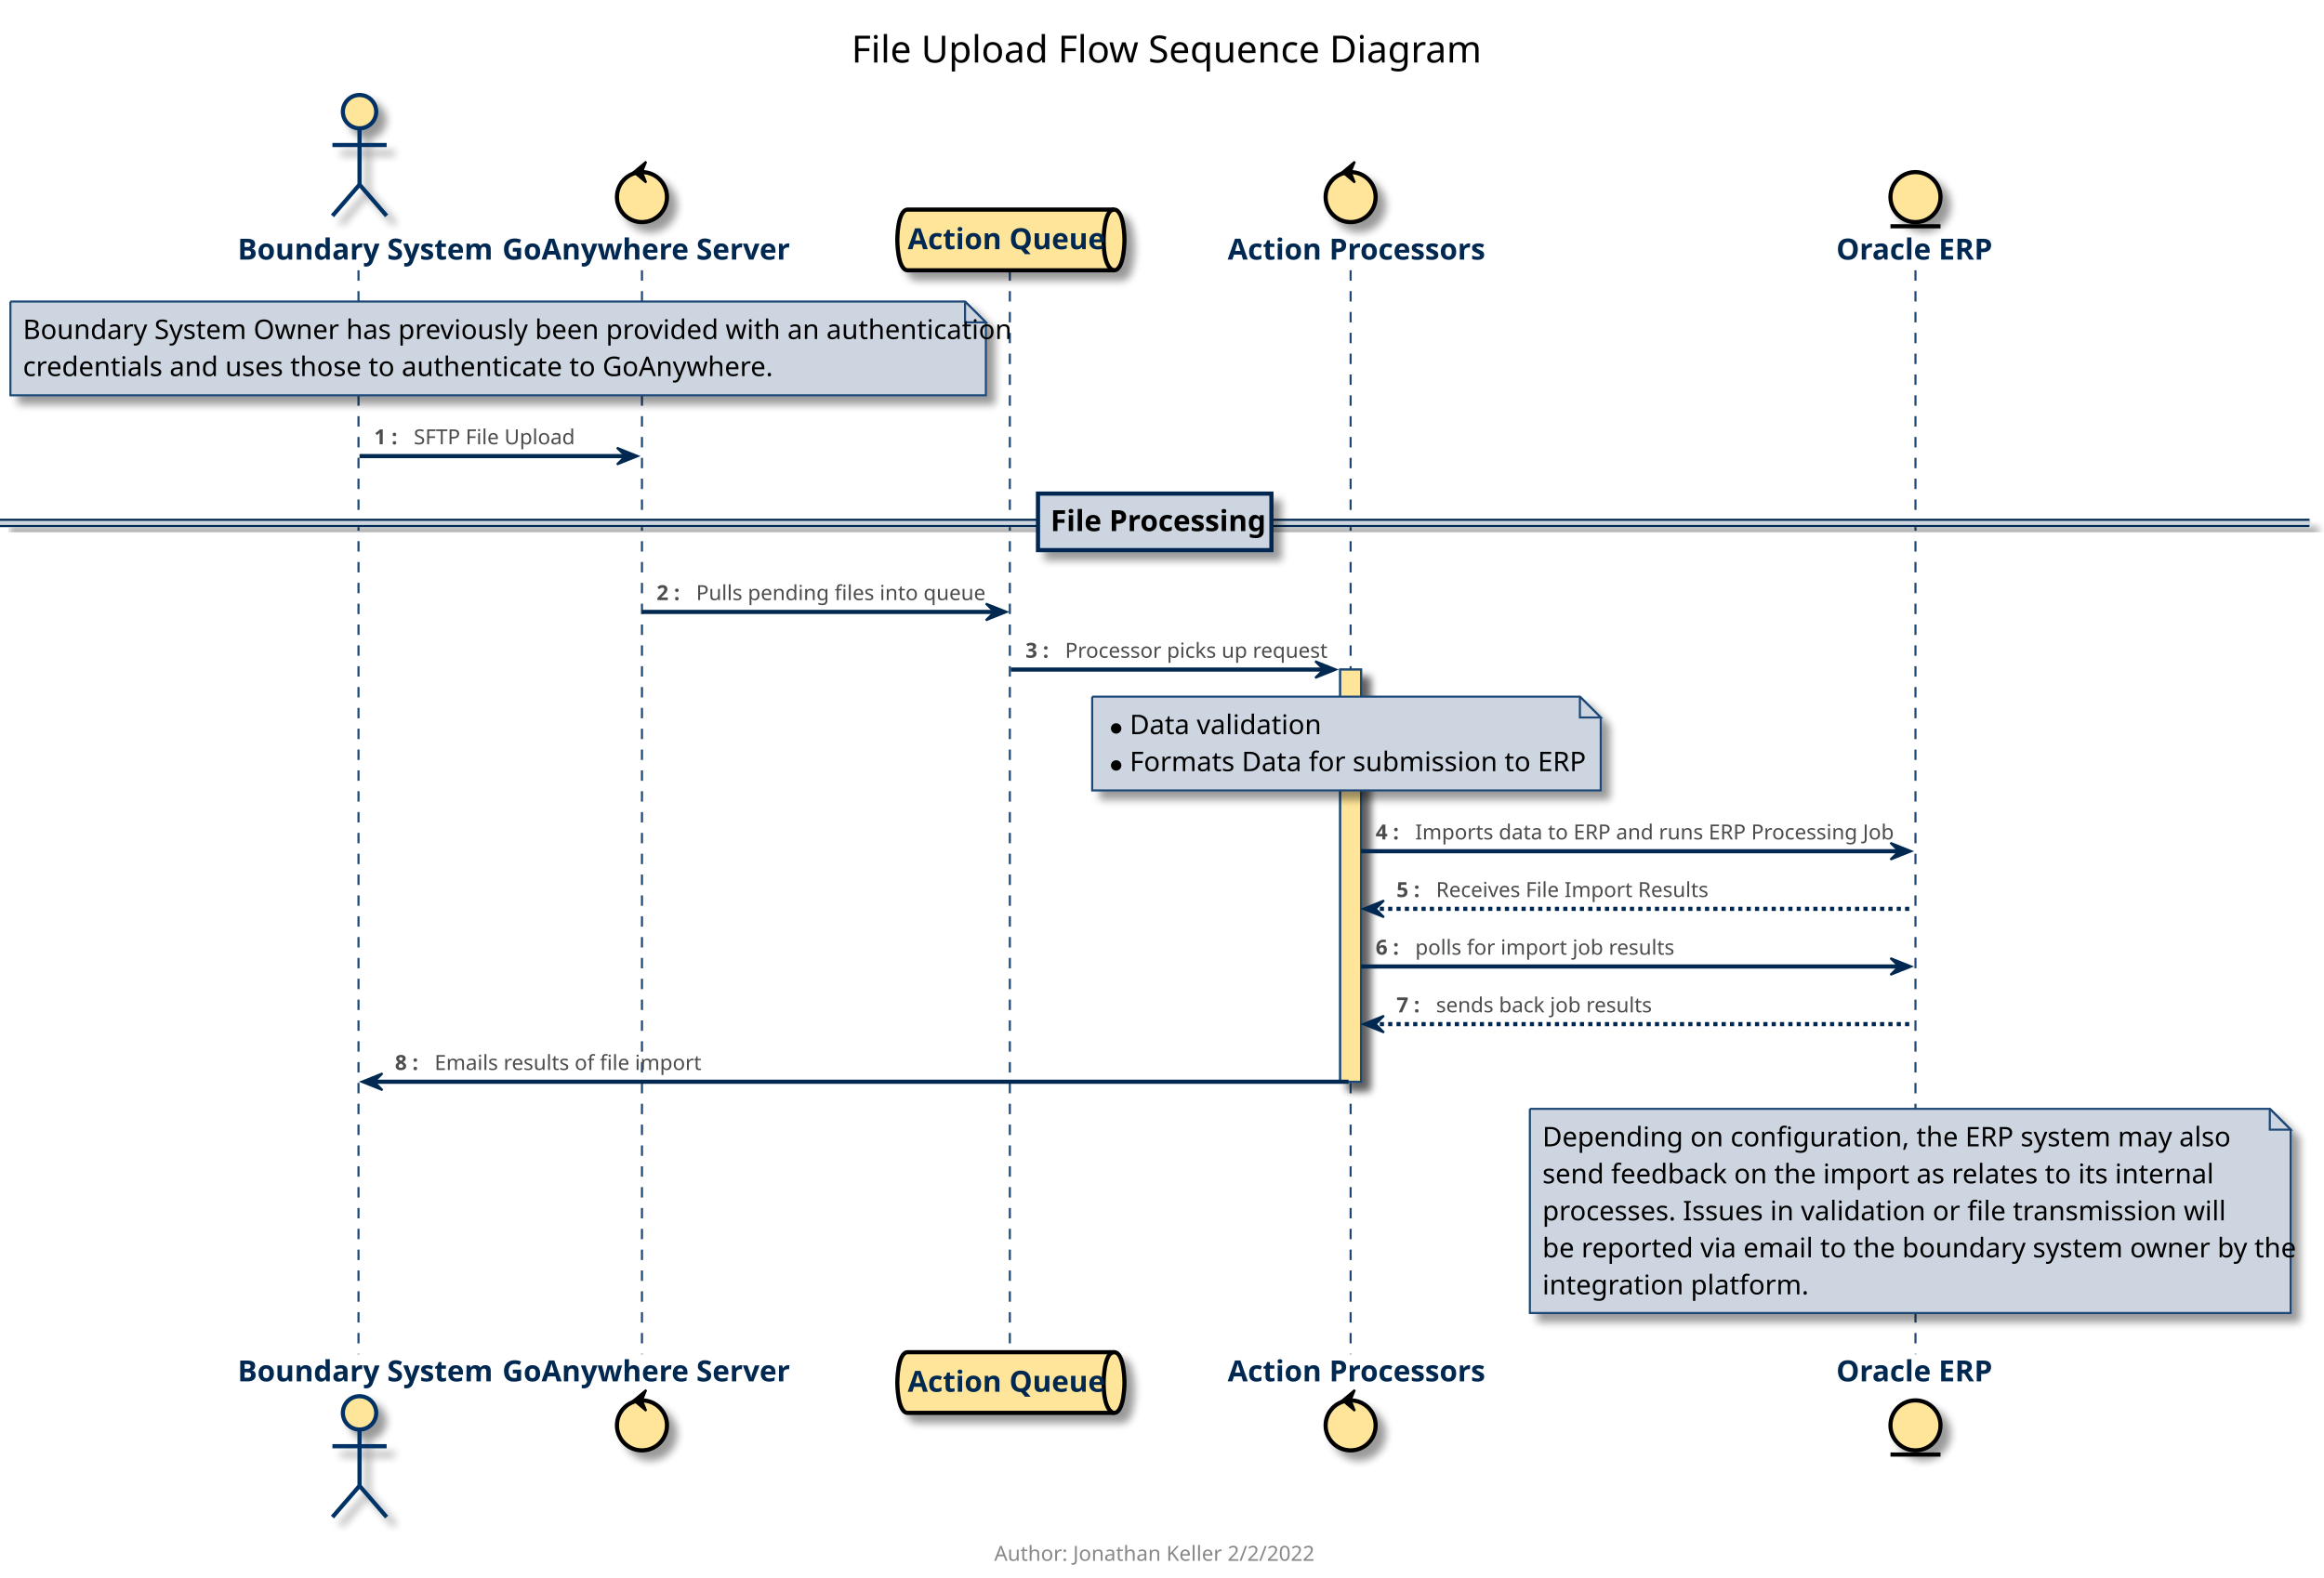
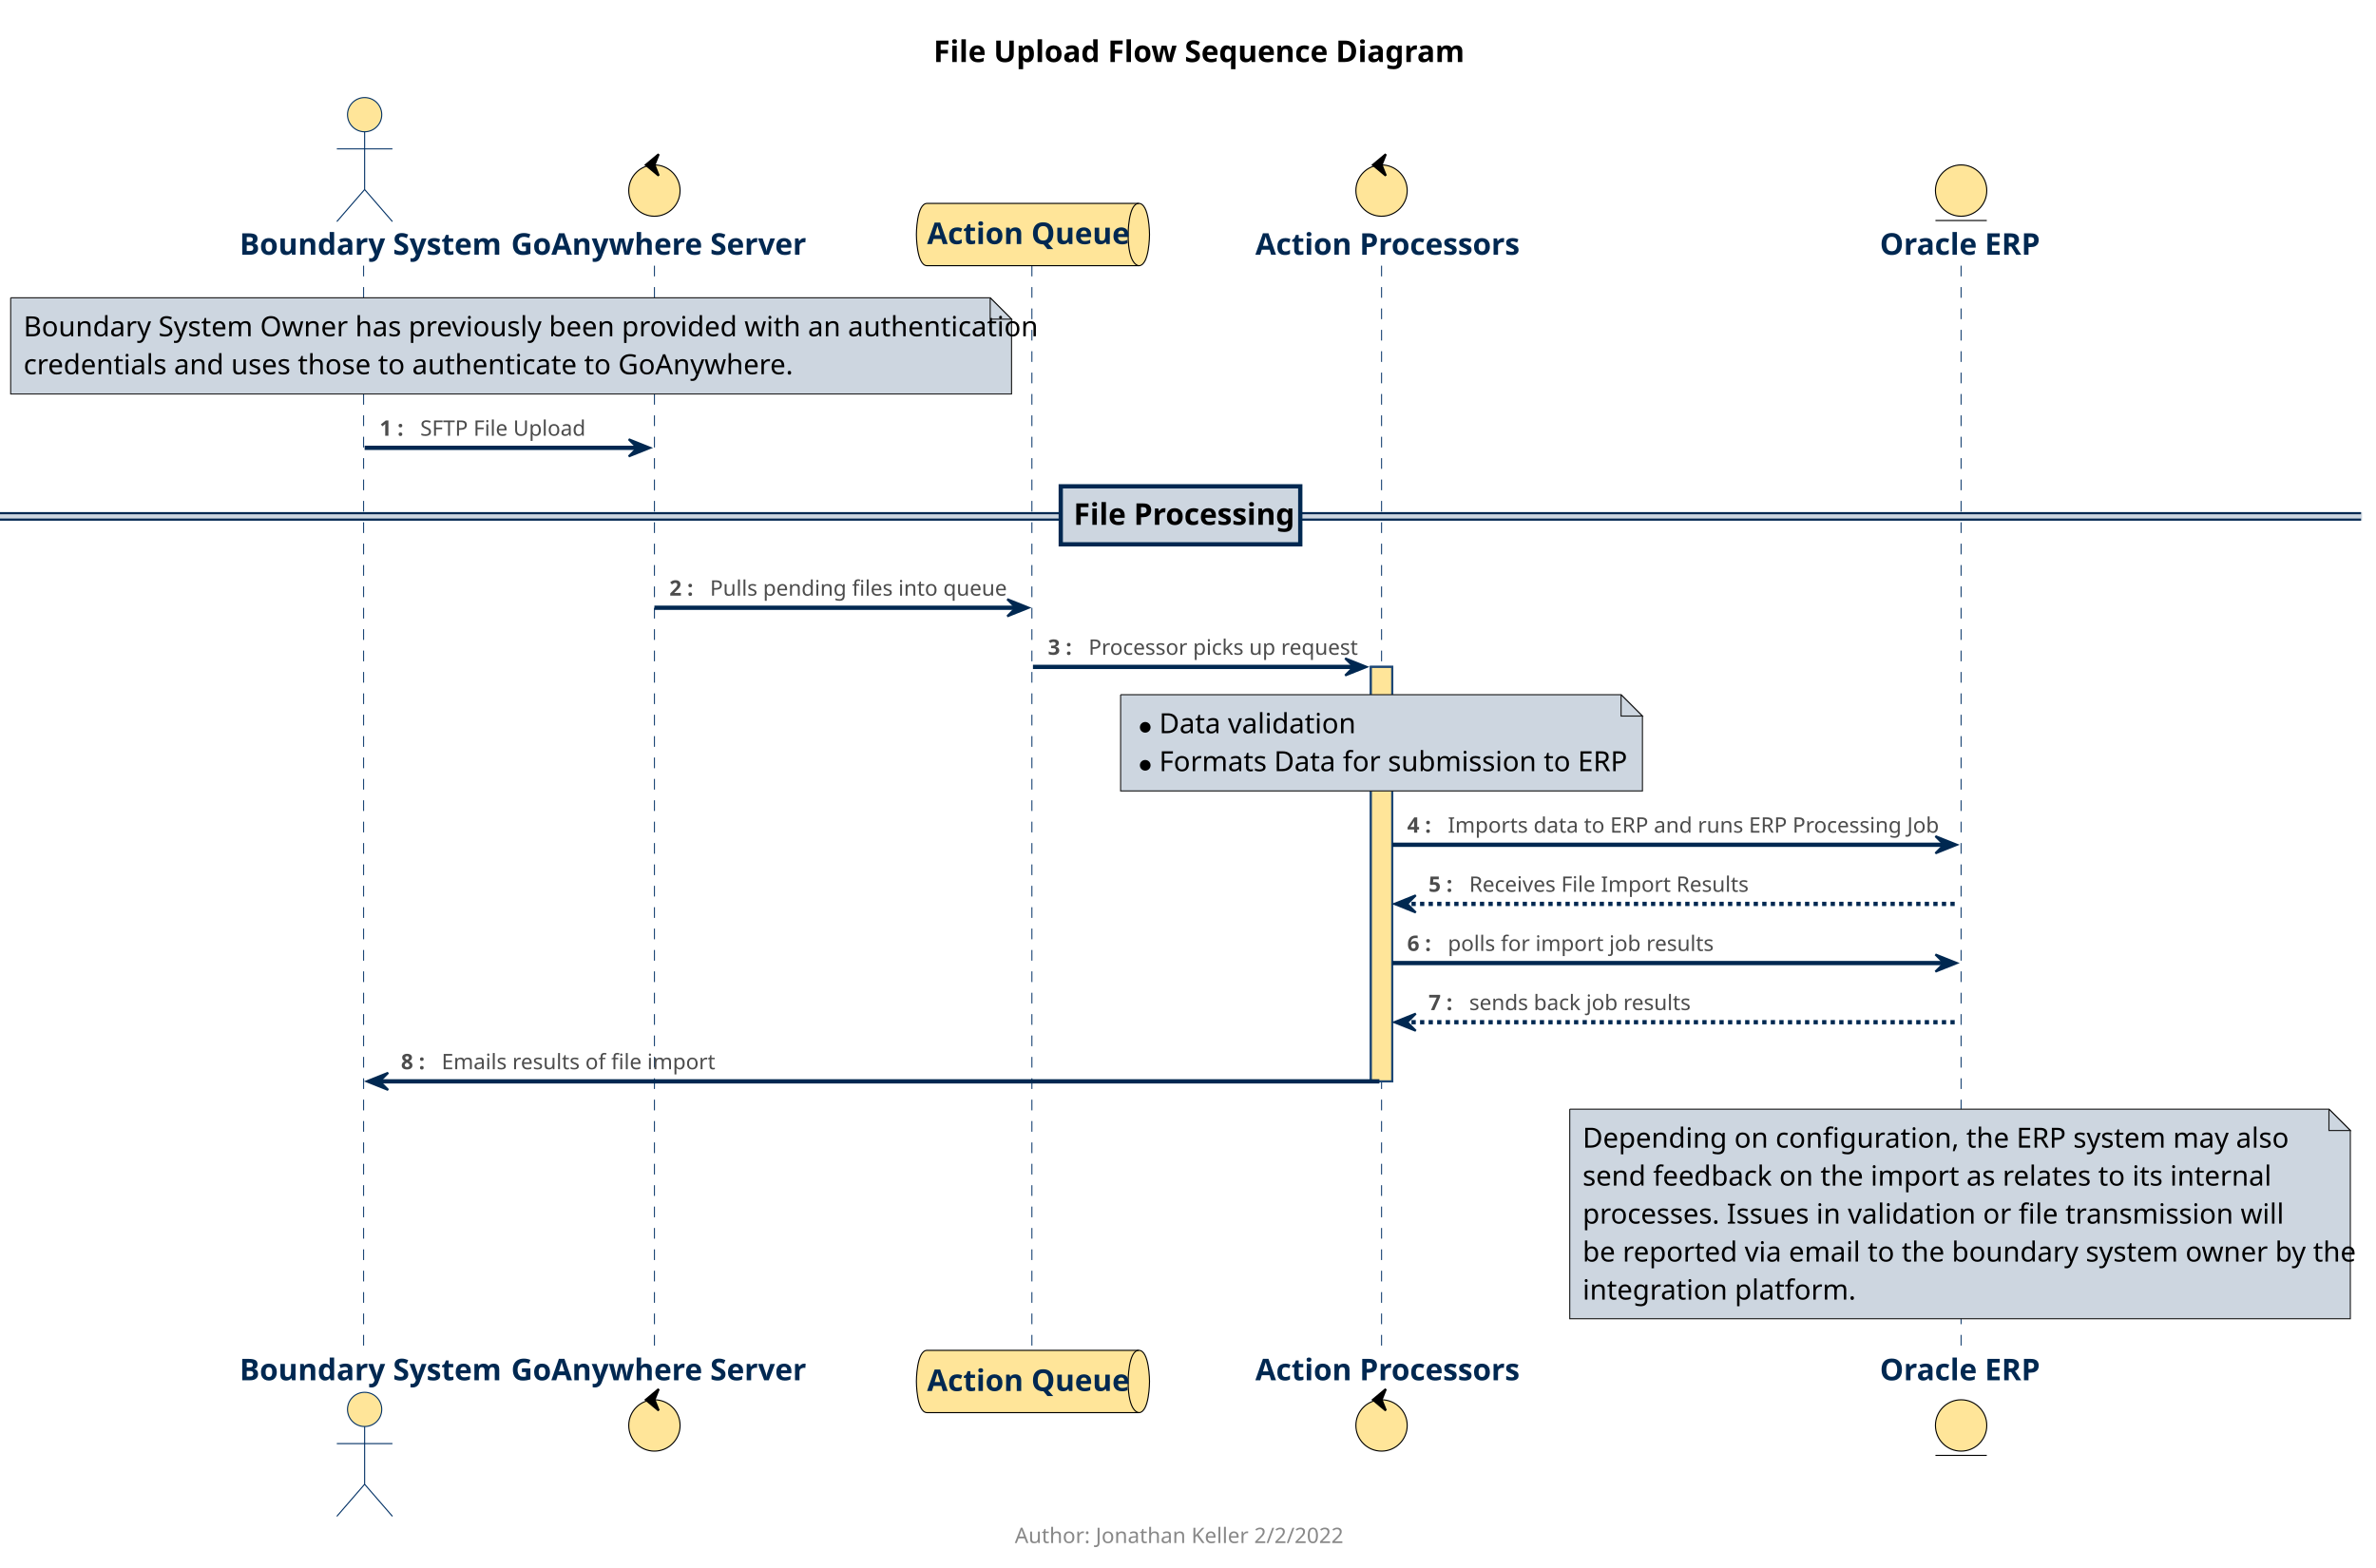
- <svg xmlns="http://www.w3.org/2000/svg" contentScriptType="application/ecmascript" contentStyleType="text/css" height="757px" preserveAspectRatio="none" style="width:1115px;height:757px;background:#FFFFFF;" version="1.1" viewBox="0 0 1115 757" width="1115px" zoomAndPan="magnify">
-   <defs>
-     <filter height="300%" id="f1ro3eg4658598" width="300%" x="-1" y="-1">
-       <feGaussianBlur result="blurOut" stdDeviation="2.0" />
-       <feColorMatrix in="blurOut" result="blurOut2" type="matrix" values="0 0 0 0 0 0 0 0 0 0 0 0 0 0 0 0 0 0 .4 0" />
-       <feOffset dx="4.0" dy="4.0" in="blurOut2" result="blurOut3" />
-       <feBlend in="SourceGraphic" in2="blurOut3" mode="normal" />
-     </filter>
-   </defs>
+ <svg xmlns="http://www.w3.org/2000/svg" contentStyleType="text/css" height="733px" preserveAspectRatio="none" style="width:1111px;height:733px;background:#FFFFFF;" version="1.1" viewBox="0 0 1111 733" width="1111px" zoomAndPan="magnify">
+   <defs />
  <g>
-     <text fill="#000000" font-family="Avenir" font-size="18" lengthAdjust="spacing" textLength="291" x="408.5" y="30">File Upload Flow Sequence Diagram</text>
-     <rect fill="#FFE599" filter="url(#f1ro3eg4658598)" height="197.816" style="stroke:#1D4776;stroke-width:1.0;" width="10" x="643" y="321.332" />
-     <line style="stroke:#1D4776;stroke-width:1.0;stroke-dasharray:5.0,5.0;" x1="172" x2="172" y1="129.712" y2="649.938" />
-     <line style="stroke:#1D4776;stroke-width:1.0;stroke-dasharray:5.0,5.0;" x1="308" x2="308" y1="129.712" y2="649.938" />
-     <line style="stroke:#1D4776;stroke-width:1.0;stroke-dasharray:5.0,5.0;" x1="484.5" x2="484.5" y1="129.712" y2="649.938" />
-     <line style="stroke:#1D4776;stroke-width:1.0;stroke-dasharray:5.0,5.0;" x1="648" x2="648" y1="129.712" y2="649.938" />
-     <line style="stroke:#1D4776;stroke-width:1.0;stroke-dasharray:5.0,5.0;" x1="919" x2="919" y1="129.712" y2="649.938" />
-     <text fill="#002851" font-family="Avenir" font-size="14" font-weight="bold" lengthAdjust="spacing" textLength="111" x="114" y="124.588">Boundary System</text>
-     <ellipse cx="172.5" cy="53.588" fill="#FFE599" filter="url(#f1ro3eg4658598)" rx="8" ry="8" style="stroke:#033266;stroke-width:2.0;" />
-     <path d="M172.5,61.588 L172.5,88.588 M159.5,69.588 L185.5,69.588 M172.5,88.588 L159.5,103.588 M172.5,88.588 L185.5,103.588 " fill="none" filter="url(#f1ro3eg4658598)" style="stroke:#033266;stroke-width:2.0;" />
-     <text fill="#002851" font-family="Avenir" font-size="14" font-weight="bold" lengthAdjust="spacing" textLength="111" x="114" y="662.938">Boundary System</text>
-     <ellipse cx="172.5" cy="678.062" fill="#FFE599" filter="url(#f1ro3eg4658598)" rx="8" ry="8" style="stroke:#033266;stroke-width:2.0;" />
-     <path d="M172.5,686.062 L172.5,713.062 M159.5,694.062 L185.5,694.062 M172.5,713.062 L159.5,728.062 M172.5,713.062 L185.5,728.062 " fill="none" filter="url(#f1ro3eg4658598)" style="stroke:#033266;stroke-width:2.0;" />
-     <text fill="#002851" font-family="Avenir" font-size="14" font-weight="bold" lengthAdjust="spacing" textLength="128" x="241" y="124.588">GoAnywhere Server</text>
-     <ellipse cx="308" cy="94.588" fill="#FFE599" filter="url(#f1ro3eg4658598)" rx="12" ry="12" style="stroke:#000000;stroke-width:2.0;" />
-     <polygon fill="#000000" points="304,82.588,310,77.588,308,82.588,310,87.588,304,82.588" style="stroke:#000000;stroke-width:1.0;" />
-     <text fill="#002851" font-family="Avenir" font-size="14" font-weight="bold" lengthAdjust="spacing" textLength="128" x="241" y="662.938">GoAnywhere Server</text>
-     <ellipse cx="308" cy="684.062" fill="#FFE599" filter="url(#f1ro3eg4658598)" rx="12" ry="12" style="stroke:#000000;stroke-width:2.0;" />
-     <polygon fill="#000000" points="304,672.062,310,667.062,308,672.062,310,677.062,304,672.062" style="stroke:#000000;stroke-width:1.0;" />
-     <path d="M435.5,100.588 L534.5,100.588 C539.5,100.588 539.5,115.15 539.5,115.15 C539.5,115.15 539.5,129.712 534.5,129.712 L435.5,129.712 C430.5,129.712 430.5,115.15 430.5,115.15 C430.5,115.15 430.5,100.588 435.5,100.588 " fill="#FFE599" filter="url(#f1ro3eg4658598)" style="stroke:#000000;stroke-width:2.0;" />
-     <path d="M534.5,100.588 C529.5,100.588 529.5,115.15 529.5,115.15 C529.5,129.712 534.5,129.712 534.5,129.712 " fill="none" style="stroke:#000000;stroke-width:2.0;" />
-     <text fill="#002851" font-family="Avenir" font-size="14" font-weight="bold" lengthAdjust="spacing" textLength="89" x="435.5" y="119.588">Action Queue</text>
-     <path d="M435.5,648.938 L534.5,648.938 C539.5,648.938 539.5,663.5 539.5,663.5 C539.5,663.5 539.5,678.062 534.5,678.062 L435.5,678.062 C430.5,678.062 430.5,663.5 430.5,663.5 C430.5,663.5 430.5,648.938 435.5,648.938 " fill="#FFE599" filter="url(#f1ro3eg4658598)" style="stroke:#000000;stroke-width:2.0;" />
-     <path d="M534.5,648.938 C529.5,648.938 529.5,663.5 529.5,663.5 C529.5,678.062 534.5,678.062 534.5,678.062 " fill="none" style="stroke:#000000;stroke-width:2.0;" />
-     <text fill="#002851" font-family="Avenir" font-size="14" font-weight="bold" lengthAdjust="spacing" textLength="89" x="435.5" y="667.938">Action Queue</text>
-     <text fill="#002851" font-family="Avenir" font-size="14" font-weight="bold" lengthAdjust="spacing" textLength="112" x="589" y="124.588">Action Processors</text>
-     <ellipse cx="648" cy="94.588" fill="#FFE599" filter="url(#f1ro3eg4658598)" rx="12" ry="12" style="stroke:#000000;stroke-width:2.0;" />
-     <polygon fill="#000000" points="644,82.588,650,77.588,648,82.588,650,87.588,644,82.588" style="stroke:#000000;stroke-width:1.0;" />
-     <text fill="#002851" font-family="Avenir" font-size="14" font-weight="bold" lengthAdjust="spacing" textLength="112" x="589" y="662.938">Action Processors</text>
-     <ellipse cx="648" cy="684.062" fill="#FFE599" filter="url(#f1ro3eg4658598)" rx="12" ry="12" style="stroke:#000000;stroke-width:2.0;" />
-     <polygon fill="#000000" points="644,672.062,650,667.062,648,672.062,650,677.062,644,672.062" style="stroke:#000000;stroke-width:1.0;" />
-     <text fill="#002851" font-family="Avenir" font-size="14" font-weight="bold" lengthAdjust="spacing" textLength="70" x="881" y="124.588">Oracle ERP</text>
-     <ellipse cx="919" cy="94.588" fill="#FFE599" filter="url(#f1ro3eg4658598)" rx="12" ry="12" style="stroke:#000000;stroke-width:2.0;" />
-     <line style="stroke:#000000;stroke-width:2.0;" x1="907" x2="931" y1="108.588" y2="108.588" />
-     <text fill="#002851" font-family="Avenir" font-size="14" font-weight="bold" lengthAdjust="spacing" textLength="70" x="881" y="662.938">Oracle ERP</text>
-     <ellipse cx="919" cy="684.062" fill="#FFE599" filter="url(#f1ro3eg4658598)" rx="12" ry="12" style="stroke:#000000;stroke-width:2.0;" />
-     <line style="stroke:#000000;stroke-width:2.0;" x1="907" x2="931" y1="698.062" y2="698.062" />
-     <rect fill="#FFE599" filter="url(#f1ro3eg4658598)" height="197.816" style="stroke:#1D4776;stroke-width:1.0;" width="10" x="643" y="321.332" />
-     <path d="M5,144.712 L5,189.712 L473,189.712 L473,154.712 L463,144.712 L5,144.712 " fill="#CDD6E0" filter="url(#f1ro3eg4658598)" style="stroke:#1D4776;stroke-width:1.0;" />
-     <path d="M463,144.712 L463,154.712 L473,154.712 L463,144.712 " fill="#CDD6E0" style="stroke:#1D4776;stroke-width:1.0;" />
-     <text fill="#000000" font-family="Avenir" font-size="13" lengthAdjust="spacing" textLength="447" x="11" y="162.712">Boundary System Owner has previously been provided with an authentication</text>
-     <text fill="#000000" font-family="Avenir" font-size="13" lengthAdjust="spacing" textLength="342" x="11" y="180.47">credentials and uses those to authenticate to GoAnywhere.</text>
-     <polygon fill="#002851" points="296,214.888,306,218.888,296,222.888,300,218.888" style="stroke:#002851;stroke-width:1.0;" />
-     <line style="stroke:#002851;stroke-width:2.0;" x1="172.5" x2="302" y1="218.888" y2="218.888" />
-     <text fill="#4C4C4C" font-family="Avenir" font-size="10" font-weight="bold" lengthAdjust="spacing" textLength="12" x="179.5" y="213.228">1 :</text>
-     <text fill="#4C4C4C" font-family="Avenir" font-size="10" lengthAdjust="spacing" textLength="78" x="198.5" y="213.228">SFTP File Upload</text>
-     <rect fill="#CDD6E0" filter="url(#f1ro3eg4658598)" height="3" style="stroke:#CDD6E0;stroke-width:1.0;" width="1108" x="0" y="249.45" />
-     <line style="stroke:#002851;stroke-width:1.0;" x1="0" x2="1108" y1="249.45" y2="249.45" />
-     <line style="stroke:#002851;stroke-width:1.0;" x1="0" x2="1108" y1="252.45" y2="252.45" />
-     <rect fill="#CDD6E0" filter="url(#f1ro3eg4658598)" height="27.124" style="stroke:#002851;stroke-width:2.0;" width="112" x="498" y="236.888" />
-     <text fill="#000000" font-family="Avenir" font-size="14" font-weight="bold" lengthAdjust="spacing" textLength="94" x="504" y="254.888">File Processing</text>
-     <polygon fill="#002851" points="473,289.672,483,293.672,473,297.672,477,293.672" style="stroke:#002851;stroke-width:1.0;" />
-     <line style="stroke:#002851;stroke-width:2.0;" x1="308" x2="479" y1="293.672" y2="293.672" />
-     <text fill="#4C4C4C" font-family="Avenir" font-size="10" font-weight="bold" lengthAdjust="spacing" textLength="12" x="315" y="288.012">2 :</text>
-     <text fill="#4C4C4C" font-family="Avenir" font-size="10" lengthAdjust="spacing" textLength="134" x="334" y="288.012">Pulls pending files into queue</text>
-     <polygon fill="#002851" points="631,317.332,641,321.332,631,325.332,635,321.332" style="stroke:#002851;stroke-width:1.0;" />
-     <line style="stroke:#002851;stroke-width:2.0;" x1="485" x2="637" y1="321.332" y2="321.332" />
-     <text fill="#4C4C4C" font-family="Avenir" font-size="10" font-weight="bold" lengthAdjust="spacing" textLength="12" x="492" y="315.672">3 :</text>
-     <text fill="#4C4C4C" font-family="Avenir" font-size="10" lengthAdjust="spacing" textLength="120" x="511" y="315.672">Processor picks up request</text>
-     <path d="M524,334.332 L524,379.332 L768,379.332 L768,344.332 L758,334.332 L524,334.332 " fill="#CDD6E0" filter="url(#f1ro3eg4658598)" style="stroke:#1D4776;stroke-width:1.0;" />
-     <path d="M758,334.332 L758,344.332 L768,344.332 L758,334.332 " fill="#CDD6E0" style="stroke:#1D4776;stroke-width:1.0;" />
-     <ellipse cx="535.5" cy="349.59" fill="#000000" rx="2.5" ry="2.5" style="stroke:#000000;stroke-width:0.0;" />
-     <text fill="#000000" font-family="Avenir" font-size="13" lengthAdjust="spacing" textLength="88" x="542" y="352.332">Data validation</text>
-     <ellipse cx="535.5" cy="367.348" fill="#000000" rx="2.5" ry="2.5" style="stroke:#000000;stroke-width:0.0;" />
-     <text fill="#000000" font-family="Avenir" font-size="13" lengthAdjust="spacing" textLength="211" x="542" y="370.09">Formats Data for submission to ERP</text>
-     <polygon fill="#002851" points="907,404.508,917,408.508,907,412.508,911,408.508" style="stroke:#002851;stroke-width:1.0;" />
-     <line style="stroke:#002851;stroke-width:2.0;" x1="653" x2="913" y1="408.508" y2="408.508" />
-     <text fill="#4C4C4C" font-family="Avenir" font-size="10" font-weight="bold" lengthAdjust="spacing" textLength="12" x="660" y="402.848">4 :</text>
-     <text fill="#4C4C4C" font-family="Avenir" font-size="10" lengthAdjust="spacing" textLength="223" x="679" y="402.848">Imports data to ERP and runs ERP Processing Job</text>
-     <polygon fill="#002851" points="664,432.168,654,436.168,664,440.168,660,436.168" style="stroke:#002851;stroke-width:1.0;" />
-     <line style="stroke:#002851;stroke-width:2.0;stroke-dasharray:2.0,2.0;" x1="658" x2="918" y1="436.168" y2="436.168" />
-     <text fill="#4C4C4C" font-family="Avenir" font-size="10" font-weight="bold" lengthAdjust="spacing" textLength="12" x="670" y="430.508">5 :</text>
-     <text fill="#4C4C4C" font-family="Avenir" font-size="10" lengthAdjust="spacing" textLength="126" x="689" y="430.508">Receives File Import Results</text>
-     <polygon fill="#002851" points="907,459.828,917,463.828,907,467.828,911,463.828" style="stroke:#002851;stroke-width:1.0;" />
-     <line style="stroke:#002851;stroke-width:2.0;" x1="653" x2="913" y1="463.828" y2="463.828" />
-     <text fill="#4C4C4C" font-family="Avenir" font-size="10" font-weight="bold" lengthAdjust="spacing" textLength="12" x="660" y="458.168">6 :</text>
-     <text fill="#4C4C4C" font-family="Avenir" font-size="10" lengthAdjust="spacing" textLength="115" x="679" y="458.168">polls for import job results</text>
-     <polygon fill="#002851" points="664,487.488,654,491.488,664,495.488,660,491.488" style="stroke:#002851;stroke-width:1.0;" />
-     <line style="stroke:#002851;stroke-width:2.0;stroke-dasharray:2.0,2.0;" x1="658" x2="918" y1="491.488" y2="491.488" />
-     <text fill="#4C4C4C" font-family="Avenir" font-size="10" font-weight="bold" lengthAdjust="spacing" textLength="12" x="670" y="485.828">7 :</text>
-     <text fill="#4C4C4C" font-family="Avenir" font-size="10" lengthAdjust="spacing" textLength="98" x="689" y="485.828">sends back job results</text>
-     <polygon fill="#002851" points="183.5,515.148,173.5,519.148,183.5,523.148,179.5,519.148" style="stroke:#002851;stroke-width:1.0;" />
-     <line style="stroke:#002851;stroke-width:2.0;" x1="177.5" x2="647" y1="519.148" y2="519.148" />
-     <text fill="#4C4C4C" font-family="Avenir" font-size="10" font-weight="bold" lengthAdjust="spacing" textLength="12" x="189.5" y="513.488">8 :</text>
-     <text fill="#4C4C4C" font-family="Avenir" font-size="10" lengthAdjust="spacing" textLength="119" x="208.5" y="513.488">Emails results of file import</text>
-     <path d="M734,532.148 L734,630.148 L1099,630.148 L1099,542.148 L1089,532.148 L734,532.148 " fill="#CDD6E0" filter="url(#f1ro3eg4658598)" style="stroke:#1D4776;stroke-width:1.0;" />
-     <path d="M1089,532.148 L1089,542.148 L1099,542.148 L1089,532.148 " fill="#CDD6E0" style="stroke:#1D4776;stroke-width:1.0;" />
-     <text fill="#000000" font-family="Avenir" font-size="13" lengthAdjust="spacing" textLength="317" x="740" y="550.148">Depending on configuration, the ERP system may also</text>
-     <text fill="#000000" font-family="Avenir" font-size="13" lengthAdjust="spacing" textLength="306" x="740" y="567.906">send feedback on the import as relates to its internal</text>
-     <text fill="#000000" font-family="Avenir" font-size="13" lengthAdjust="spacing" textLength="314" x="740" y="585.664">processes.  Issues in validation or file transmission will</text>
-     <text fill="#000000" font-family="Avenir" font-size="13" lengthAdjust="spacing" textLength="344" x="740" y="603.422">be reported via email to the boundary system owner by the</text>
-     <text fill="#000000" font-family="Avenir" font-size="13" lengthAdjust="spacing" textLength="119" x="740" y="621.18">integration platform.</text>
-     <text fill="#888888" font-family="Avenir" font-size="10" lengthAdjust="spacing" textLength="154" x="477" y="749.062">Author: Jonathan Keller 2/2/2022</text>
+     <rect height="29.124" style="stroke:#00000000;stroke-width:1.0;fill:none;" width="240" x="431.5" y="10" />
+     <text fill="#000000" font-family="Avenir" font-size="14" font-weight="bold" lengthAdjust="spacing" textLength="230" x="436.5" y="29">File Upload Flow Sequence Diagram</text>
+     <rect fill="#FFE599" height="193.816" style="stroke:#1D4776;stroke-width:1.0;" width="10" x="641" y="311.868" />
+     <line style="stroke:#1D4776;stroke-width:0.5;stroke-dasharray:5.0,5.0;" x1="170" x2="170" y1="124.248" y2="632.474" />
+     <line style="stroke:#1D4776;stroke-width:0.5;stroke-dasharray:5.0,5.0;" x1="306" x2="306" y1="124.248" y2="632.474" />
+     <line style="stroke:#1D4776;stroke-width:0.5;stroke-dasharray:5.0,5.0;" x1="482.5" x2="482.5" y1="124.248" y2="632.474" />
+     <line style="stroke:#1D4776;stroke-width:0.5;stroke-dasharray:5.0,5.0;" x1="646" x2="646" y1="124.248" y2="632.474" />
+     <line style="stroke:#1D4776;stroke-width:0.5;stroke-dasharray:5.0,5.0;" x1="917" x2="917" y1="124.248" y2="632.474" />
+     <text fill="#002851" font-family="Avenir" font-size="14" font-weight="bold" lengthAdjust="spacing" textLength="111" x="112" y="119.124">Boundary System</text>
+     <ellipse cx="170.5" cy="53.624" fill="#FFE599" rx="8" ry="8" style="stroke:#033266;stroke-width:0.5;" />
+     <path d="M170.5,61.624 L170.5,88.624 M157.5,69.624 L183.5,69.624 M170.5,88.624 L157.5,103.624 M170.5,88.624 L183.5,103.624 " fill="none" style="stroke:#033266;stroke-width:0.5;" />
+     <text fill="#002851" font-family="Avenir" font-size="14" font-weight="bold" lengthAdjust="spacing" textLength="111" x="112" y="645.474">Boundary System</text>
+     <ellipse cx="170.5" cy="659.098" fill="#FFE599" rx="8" ry="8" style="stroke:#033266;stroke-width:0.5;" />
+     <path d="M170.5,667.098 L170.5,694.098 M157.5,675.098 L183.5,675.098 M170.5,694.098 L157.5,709.098 M170.5,694.098 L183.5,709.098 " fill="none" style="stroke:#033266;stroke-width:0.5;" />
+     <text fill="#002851" font-family="Avenir" font-size="14" font-weight="bold" lengthAdjust="spacing" textLength="128" x="239" y="119.124">GoAnywhere Server</text>
+     <ellipse cx="306" cy="89.124" fill="#FFE599" rx="12" ry="12" style="stroke:#000000;stroke-width:0.5;" />
+     <polygon fill="#000000" points="302,77.124,308,72.124,306,77.124,308,82.124,302,77.124" style="stroke:#000000;stroke-width:1.0;" />
+     <text fill="#002851" font-family="Avenir" font-size="14" font-weight="bold" lengthAdjust="spacing" textLength="128" x="239" y="645.474">GoAnywhere Server</text>
+     <ellipse cx="306" cy="666.598" fill="#FFE599" rx="12" ry="12" style="stroke:#000000;stroke-width:0.5;" />
+     <polygon fill="#000000" points="302,654.598,308,649.598,306,654.598,308,659.598,302,654.598" style="stroke:#000000;stroke-width:1.0;" />
+     <path d="M433.5,95.124 L532.5,95.124 C537.5,95.124 537.5,109.686 537.5,109.686 C537.5,109.686 537.5,124.248 532.5,124.248 L433.5,124.248 C428.5,124.248 428.5,109.686 428.5,109.686 C428.5,109.686 428.5,95.124 433.5,95.124 " fill="#FFE599" style="stroke:#000000;stroke-width:0.5;" />
+     <path d="M532.5,95.124 C527.5,95.124 527.5,109.686 527.5,109.686 C527.5,124.248 532.5,124.248 532.5,124.248 " fill="none" style="stroke:#000000;stroke-width:0.5;" />
+     <text fill="#002851" font-family="Avenir" font-size="14" font-weight="bold" lengthAdjust="spacing" textLength="89" x="433.5" y="114.124">Action Queue</text>
+     <path d="M433.5,631.474 L532.5,631.474 C537.5,631.474 537.5,646.036 537.5,646.036 C537.5,646.036 537.5,660.598 532.5,660.598 L433.5,660.598 C428.5,660.598 428.5,646.036 428.5,646.036 C428.5,646.036 428.5,631.474 433.5,631.474 " fill="#FFE599" style="stroke:#000000;stroke-width:0.5;" />
+     <path d="M532.5,631.474 C527.5,631.474 527.5,646.036 527.5,646.036 C527.5,660.598 532.5,660.598 532.5,660.598 " fill="none" style="stroke:#000000;stroke-width:0.5;" />
+     <text fill="#002851" font-family="Avenir" font-size="14" font-weight="bold" lengthAdjust="spacing" textLength="89" x="433.5" y="650.474">Action Queue</text>
+     <text fill="#002851" font-family="Avenir" font-size="14" font-weight="bold" lengthAdjust="spacing" textLength="112" x="587" y="119.124">Action Processors</text>
+     <ellipse cx="646" cy="89.124" fill="#FFE599" rx="12" ry="12" style="stroke:#000000;stroke-width:0.5;" />
+     <polygon fill="#000000" points="642,77.124,648,72.124,646,77.124,648,82.124,642,77.124" style="stroke:#000000;stroke-width:1.0;" />
+     <text fill="#002851" font-family="Avenir" font-size="14" font-weight="bold" lengthAdjust="spacing" textLength="112" x="587" y="645.474">Action Processors</text>
+     <ellipse cx="646" cy="666.598" fill="#FFE599" rx="12" ry="12" style="stroke:#000000;stroke-width:0.5;" />
+     <polygon fill="#000000" points="642,654.598,648,649.598,646,654.598,648,659.598,642,654.598" style="stroke:#000000;stroke-width:1.0;" />
+     <text fill="#002851" font-family="Avenir" font-size="14" font-weight="bold" lengthAdjust="spacing" textLength="70" x="879" y="119.124">Oracle ERP</text>
+     <ellipse cx="917" cy="89.124" fill="#FFE599" rx="12" ry="12" style="stroke:#000000;stroke-width:0.5;" />
+     <line style="stroke:#000000;stroke-width:0.5;" x1="905" x2="929" y1="103.124" y2="103.124" />
+     <text fill="#002851" font-family="Avenir" font-size="14" font-weight="bold" lengthAdjust="spacing" textLength="70" x="879" y="645.474">Oracle ERP</text>
+     <ellipse cx="917" cy="666.598" fill="#FFE599" rx="12" ry="12" style="stroke:#000000;stroke-width:0.5;" />
+     <line style="stroke:#000000;stroke-width:0.5;" x1="905" x2="929" y1="680.598" y2="680.598" />
+     <rect fill="#FFE599" height="193.816" style="stroke:#1D4776;stroke-width:1.0;" width="10" x="641" y="311.868" />
+     <path d="M5,139.248 L5,184.248 L473,184.248 L473,149.248 L463,139.248 L5,139.248 " fill="#CDD6E0" style="stroke:#181818;stroke-width:0.5;" />
+     <path d="M463,139.248 L463,149.248 L473,149.248 L463,139.248 " fill="#CDD6E0" style="stroke:#181818;stroke-width:0.5;" />
+     <text fill="#000000" font-family="Avenir" font-size="13" lengthAdjust="spacing" textLength="447" x="11" y="157.248">Boundary System Owner has previously been provided with an authentication</text>
+     <text fill="#000000" font-family="Avenir" font-size="13" lengthAdjust="spacing" textLength="342" x="11" y="175.006">credentials and uses those to authenticate to GoAnywhere.</text>
+     <polygon fill="#002851" points="294,205.424,304,209.424,294,213.424,298,209.424" style="stroke:#002851;stroke-width:1.0;" />
+     <line style="stroke:#002851;stroke-width:2.0;" x1="170.5" x2="300" y1="209.424" y2="209.424" />
+     <text fill="#4C4C4C" font-family="Avenir" font-size="10" font-weight="bold" lengthAdjust="spacing" textLength="12" x="177.5" y="203.764">1 :</text>
+     <text fill="#4C4C4C" font-family="Avenir" font-size="10" lengthAdjust="spacing" textLength="78" x="196.5" y="203.764">SFTP File Upload</text>
+     <rect fill="#CDD6E0" height="3" style="stroke:#CDD6E0;stroke-width:1.0;" width="1104" x="0" y="239.986" />
+     <line style="stroke:#002851;stroke-width:1.0;" x1="0" x2="1104" y1="239.986" y2="239.986" />
+     <line style="stroke:#002851;stroke-width:1.0;" x1="0" x2="1104" y1="242.986" y2="242.986" />
+     <rect fill="#CDD6E0" height="27.124" style="stroke:#002851;stroke-width:2.0;" width="112" x="496" y="227.424" />
+     <text fill="#000000" font-family="Avenir" font-size="14" font-weight="bold" lengthAdjust="spacing" textLength="94" x="502" y="245.424">File Processing</text>
+     <polygon fill="#002851" points="471,280.208,481,284.208,471,288.208,475,284.208" style="stroke:#002851;stroke-width:1.0;" />
+     <line style="stroke:#002851;stroke-width:2.0;" x1="306" x2="477" y1="284.208" y2="284.208" />
+     <text fill="#4C4C4C" font-family="Avenir" font-size="10" font-weight="bold" lengthAdjust="spacing" textLength="12" x="313" y="278.548">2 :</text>
+     <text fill="#4C4C4C" font-family="Avenir" font-size="10" lengthAdjust="spacing" textLength="134" x="332" y="278.548">Pulls pending files into queue</text>
+     <polygon fill="#002851" points="629,307.868,639,311.868,629,315.868,633,311.868" style="stroke:#002851;stroke-width:1.0;" />
+     <line style="stroke:#002851;stroke-width:2.0;" x1="483" x2="635" y1="311.868" y2="311.868" />
+     <text fill="#4C4C4C" font-family="Avenir" font-size="10" font-weight="bold" lengthAdjust="spacing" textLength="12" x="490" y="306.208">3 :</text>
+     <text fill="#4C4C4C" font-family="Avenir" font-size="10" lengthAdjust="spacing" textLength="120" x="509" y="306.208">Processor picks up request</text>
+     <path d="M524,324.868 L524,369.868 L768,369.868 L768,334.868 L758,324.868 L524,324.868 " fill="#CDD6E0" style="stroke:#181818;stroke-width:0.5;" />
+     <path d="M758,324.868 L758,334.868 L768,334.868 L758,324.868 " fill="#CDD6E0" style="stroke:#181818;stroke-width:0.5;" />
+     <ellipse cx="535.5" cy="340.126" fill="#000000" rx="2.5" ry="2.5" style="stroke:#000000;stroke-width:0.0;" />
+     <text fill="#000000" font-family="Avenir" font-size="13" lengthAdjust="spacing" textLength="88" x="542" y="342.868">Data validation</text>
+     <ellipse cx="535.5" cy="357.884" fill="#000000" rx="2.5" ry="2.5" style="stroke:#000000;stroke-width:0.0;" />
+     <text fill="#000000" font-family="Avenir" font-size="13" lengthAdjust="spacing" textLength="211" x="542" y="360.626">Formats Data for submission to ERP</text>
+     <polygon fill="#002851" points="905,391.044,915,395.044,905,399.044,909,395.044" style="stroke:#002851;stroke-width:1.0;" />
+     <line style="stroke:#002851;stroke-width:2.0;" x1="651" x2="911" y1="395.044" y2="395.044" />
+     <text fill="#4C4C4C" font-family="Avenir" font-size="10" font-weight="bold" lengthAdjust="spacing" textLength="12" x="658" y="389.384">4 :</text>
+     <text fill="#4C4C4C" font-family="Avenir" font-size="10" lengthAdjust="spacing" textLength="223" x="677" y="389.384">Imports data to ERP and runs ERP Processing Job</text>
+     <polygon fill="#002851" points="662,418.704,652,422.704,662,426.704,658,422.704" style="stroke:#002851;stroke-width:1.0;" />
+     <line style="stroke:#002851;stroke-width:2.0;stroke-dasharray:2.0,2.0;" x1="656" x2="916" y1="422.704" y2="422.704" />
+     <text fill="#4C4C4C" font-family="Avenir" font-size="10" font-weight="bold" lengthAdjust="spacing" textLength="12" x="668" y="417.044">5 :</text>
+     <text fill="#4C4C4C" font-family="Avenir" font-size="10" lengthAdjust="spacing" textLength="126" x="687" y="417.044">Receives File Import Results</text>
+     <polygon fill="#002851" points="905,446.364,915,450.364,905,454.364,909,450.364" style="stroke:#002851;stroke-width:1.0;" />
+     <line style="stroke:#002851;stroke-width:2.0;" x1="651" x2="911" y1="450.364" y2="450.364" />
+     <text fill="#4C4C4C" font-family="Avenir" font-size="10" font-weight="bold" lengthAdjust="spacing" textLength="12" x="658" y="444.704">6 :</text>
+     <text fill="#4C4C4C" font-family="Avenir" font-size="10" lengthAdjust="spacing" textLength="115" x="677" y="444.704">polls for import job results</text>
+     <polygon fill="#002851" points="662,474.024,652,478.024,662,482.024,658,478.024" style="stroke:#002851;stroke-width:1.0;" />
+     <line style="stroke:#002851;stroke-width:2.0;stroke-dasharray:2.0,2.0;" x1="656" x2="916" y1="478.024" y2="478.024" />
+     <text fill="#4C4C4C" font-family="Avenir" font-size="10" font-weight="bold" lengthAdjust="spacing" textLength="12" x="668" y="472.364">7 :</text>
+     <text fill="#4C4C4C" font-family="Avenir" font-size="10" lengthAdjust="spacing" textLength="98" x="687" y="472.364">sends back job results</text>
+     <polygon fill="#002851" points="181.5,501.684,171.5,505.684,181.5,509.684,177.5,505.684" style="stroke:#002851;stroke-width:1.0;" />
+     <line style="stroke:#002851;stroke-width:2.0;" x1="175.5" x2="645" y1="505.684" y2="505.684" />
+     <text fill="#4C4C4C" font-family="Avenir" font-size="10" font-weight="bold" lengthAdjust="spacing" textLength="12" x="187.5" y="500.024">8 :</text>
+     <text fill="#4C4C4C" font-family="Avenir" font-size="10" lengthAdjust="spacing" textLength="119" x="206.5" y="500.024">Emails results of file import</text>
+     <path d="M734,518.684 L734,616.684 L1099,616.684 L1099,528.684 L1089,518.684 L734,518.684 " fill="#CDD6E0" style="stroke:#181818;stroke-width:0.5;" />
+     <path d="M1089,518.684 L1089,528.684 L1099,528.684 L1089,518.684 " fill="#CDD6E0" style="stroke:#181818;stroke-width:0.5;" />
+     <text fill="#000000" font-family="Avenir" font-size="13" lengthAdjust="spacing" textLength="317" x="740" y="536.684">Depending on configuration, the ERP system may also</text>
+     <text fill="#000000" font-family="Avenir" font-size="13" lengthAdjust="spacing" textLength="306" x="740" y="554.442">send feedback on the import as relates to its internal</text>
+     <text fill="#000000" font-family="Avenir" font-size="13" lengthAdjust="spacing" textLength="314" x="740" y="572.2">processes.  Issues in validation or file transmission will</text>
+     <text fill="#000000" font-family="Avenir" font-size="13" lengthAdjust="spacing" textLength="344" x="740" y="589.958">be reported via email to the boundary system owner by the</text>
+     <text fill="#000000" font-family="Avenir" font-size="13" lengthAdjust="spacing" textLength="119" x="740" y="607.716">integration platform.</text>
+     <rect height="13.66" style="stroke:#00000000;stroke-width:1.0;fill:none;" width="154" x="474.5" y="711.598" />
+     <text fill="#888888" font-family="Avenir" font-size="10" lengthAdjust="spacing" textLength="154" x="474.5" y="721.598">Author: Jonathan Keller 2/2/2022</text>
  </g>
</svg>
